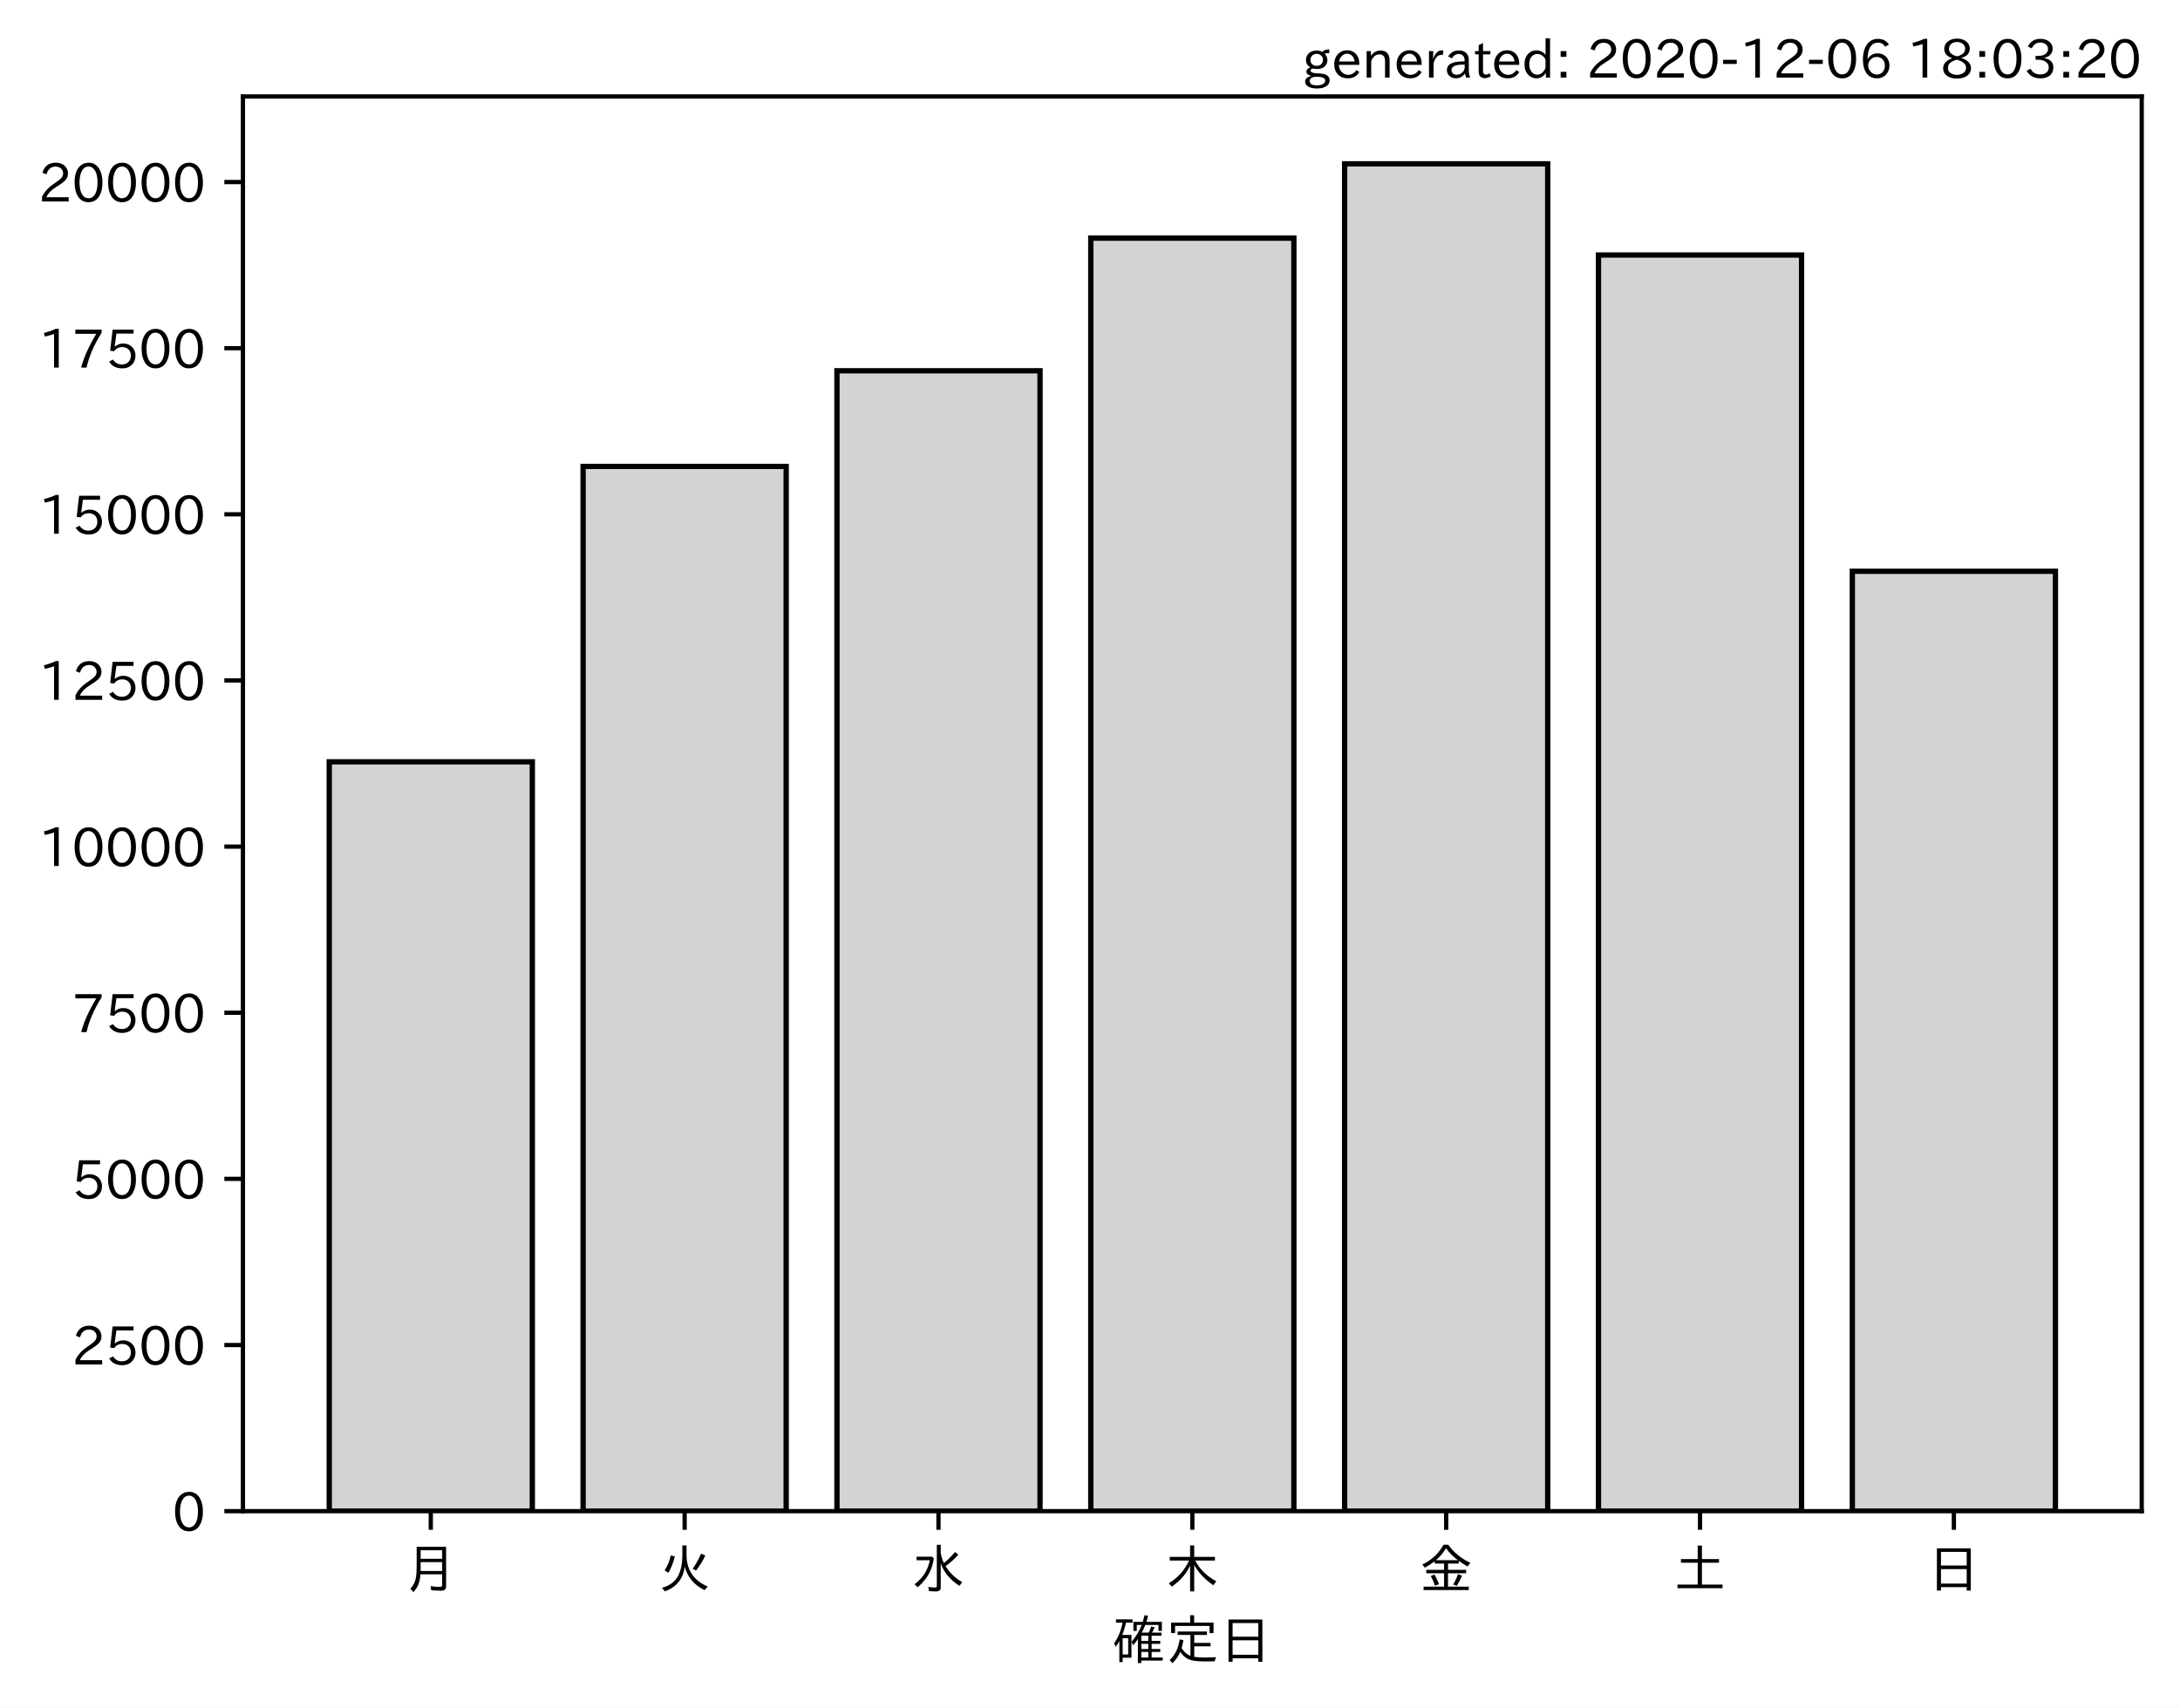
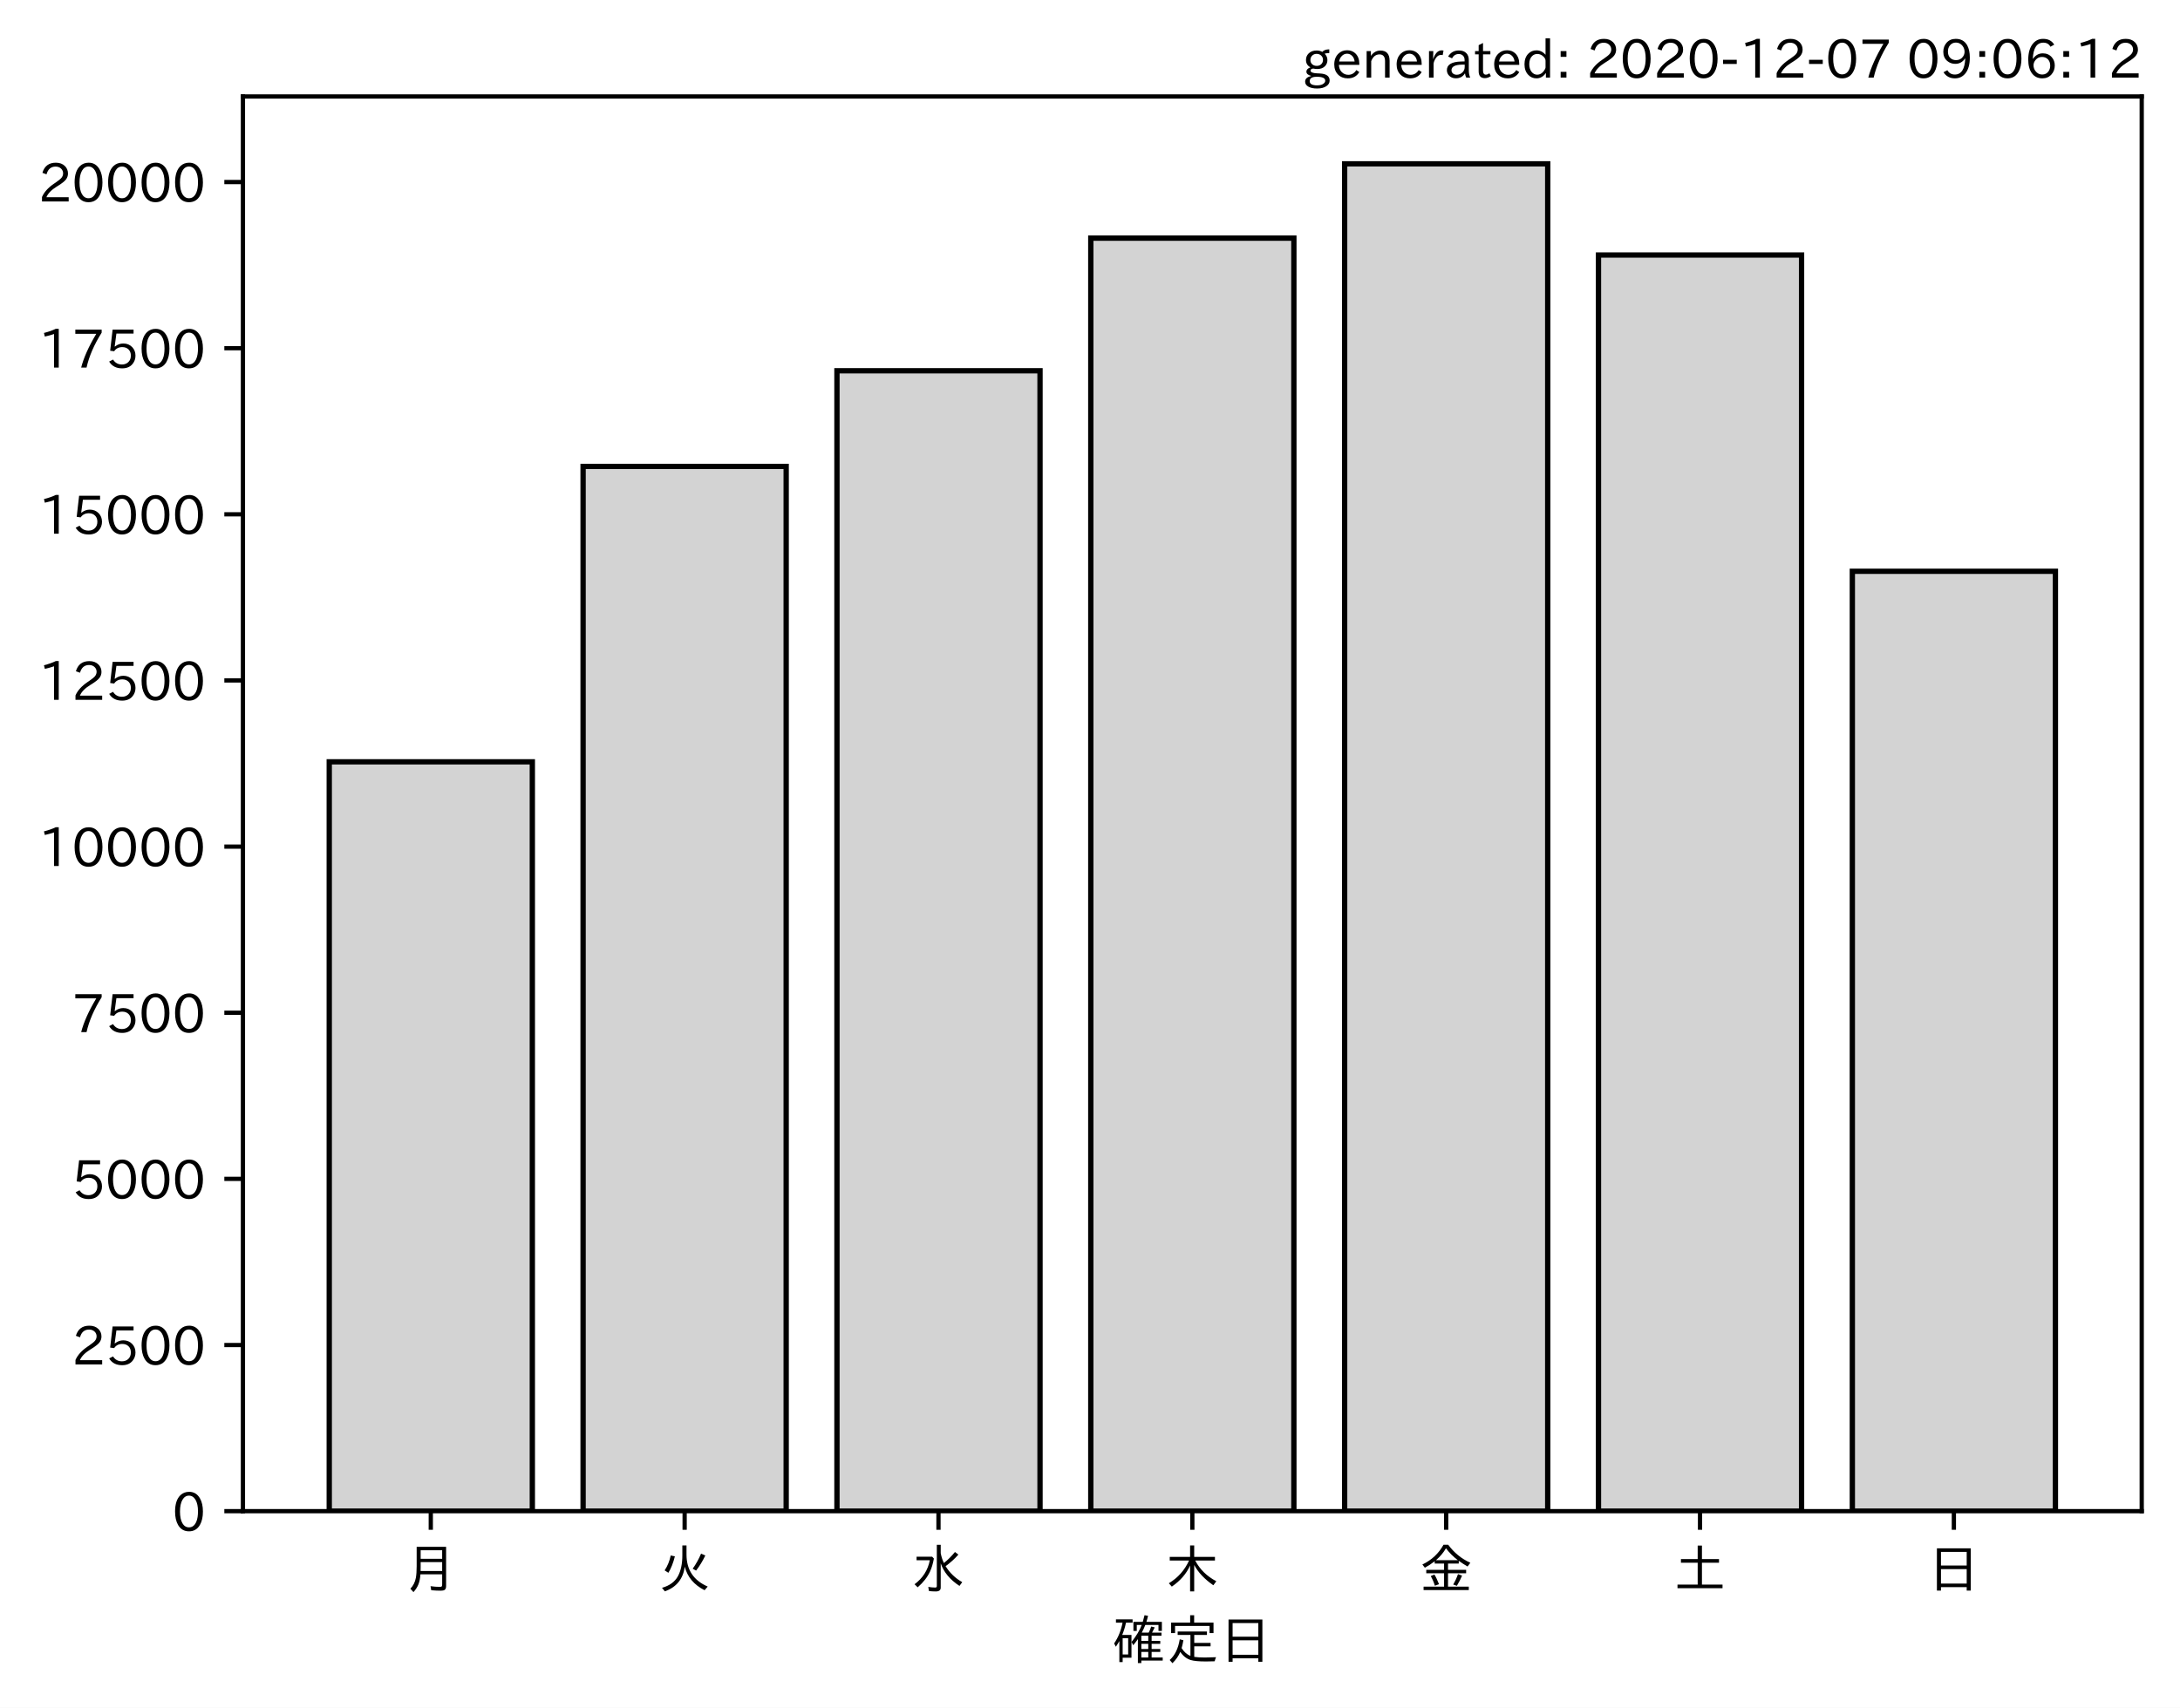
<svg xmlns="http://www.w3.org/2000/svg" xmlns:xlink="http://www.w3.org/1999/xlink" height="321.24pt" version="1.1" viewBox="0 0 410.012 321.24" width="410.012pt">
  <defs>
    <style type="text/css">*{stroke-linecap:butt;stroke-linejoin:round;}</style>
  </defs>
  <g id="figure_1">
    <g id="patch_1">
      <path d="M 0 321.24  L 410.012 321.24  L 410.012 0  L 0 0  z " style="fill:#ffffff;" />
    </g>
    <g id="axes_1">
      <g id="patch_2">
        <path d="M 45.692 284.259  L 402.812 284.259  L 402.812 18.147  L 45.692 18.147  z " style="fill:#ffffff;" />
      </g>
      <g id="patch_3">
-         <path clip-path="url(#pd0d0de3aec)" d="M 61.925 284.259  L 100.12 284.259  L 100.12 143.3  L 61.925 143.3  z " style="fill:#d3d3d3;stroke:#000000;stroke-linejoin:miter;" />
+         <path clip-path="url(#pd3ea496701)" d="M 61.925 284.259  L 100.12 284.259  L 100.12 143.3  L 61.925 143.3  z " style="fill:#d3d3d3;stroke:#000000;stroke-linejoin:miter;" />
      </g>
      <g id="patch_4">
-         <path clip-path="url(#pd0d0de3aec)" d="M 109.668 284.259  L 147.863 284.259  L 147.863 87.734  L 109.668 87.734  z " style="fill:#d3d3d3;stroke:#000000;stroke-linejoin:miter;" />
+         <path clip-path="url(#pd3ea496701)" d="M 109.668 284.259  L 147.863 284.259  L 147.863 87.734  L 109.668 87.734  z " style="fill:#d3d3d3;stroke:#000000;stroke-linejoin:miter;" />
      </g>
      <g id="patch_5">
-         <path clip-path="url(#pd0d0de3aec)" d="M 157.412 284.259  L 195.606 284.259  L 195.606 69.746  L 157.412 69.746  z " style="fill:#d3d3d3;stroke:#000000;stroke-linejoin:miter;" />
+         <path clip-path="url(#pd3ea496701)" d="M 157.412 284.259  L 195.606 284.259  L 195.606 69.746  L 157.412 69.746  z " style="fill:#d3d3d3;stroke:#000000;stroke-linejoin:miter;" />
      </g>
      <g id="patch_6">
-         <path clip-path="url(#pd0d0de3aec)" d="M 205.155 284.259  L 243.35 284.259  L 243.35 44.794  L 205.155 44.794  z " style="fill:#d3d3d3;stroke:#000000;stroke-linejoin:miter;" />
+         <path clip-path="url(#pd3ea496701)" d="M 205.155 284.259  L 243.35 284.259  L 243.35 44.794  L 205.155 44.794  z " style="fill:#d3d3d3;stroke:#000000;stroke-linejoin:miter;" />
      </g>
      <g id="patch_7">
-         <path clip-path="url(#pd0d0de3aec)" d="M 252.898 284.259  L 291.093 284.259  L 291.093 30.819  L 252.898 30.819  z " style="fill:#d3d3d3;stroke:#000000;stroke-linejoin:miter;" />
+         <path clip-path="url(#pd3ea496701)" d="M 252.898 284.259  L 291.093 284.259  L 291.093 30.819  L 252.898 30.819  z " style="fill:#d3d3d3;stroke:#000000;stroke-linejoin:miter;" />
      </g>
      <g id="patch_8">
-         <path clip-path="url(#pd0d0de3aec)" d="M 300.641 284.259  L 338.836 284.259  L 338.836 47.97  L 300.641 47.97  z " style="fill:#d3d3d3;stroke:#000000;stroke-linejoin:miter;" />
+         <path clip-path="url(#pd3ea496701)" d="M 300.641 284.259  L 338.836 284.259  L 338.836 47.97  L 300.641 47.97  z " style="fill:#d3d3d3;stroke:#000000;stroke-linejoin:miter;" />
      </g>
      <g id="patch_9">
-         <path clip-path="url(#pd0d0de3aec)" d="M 348.385 284.259  L 386.579 284.259  L 386.579 107.461  L 348.385 107.461  z " style="fill:#d3d3d3;stroke:#000000;stroke-linejoin:miter;" />
+         <path clip-path="url(#pd3ea496701)" d="M 348.385 284.259  L 386.579 284.259  L 386.579 107.461  L 348.385 107.461  z " style="fill:#d3d3d3;stroke:#000000;stroke-linejoin:miter;" />
      </g>
      <g id="matplotlib.axis_1">
        <g id="xtick_1">
          <g id="line2d_1">
            <defs>
-               <path d="M 0 0  L 0 3.5  " id="mcc93e8aebf" style="stroke:#000000;stroke-width:0.8;" />
+               <path d="M 0 0  L 0 3.5  " id="m5417c9e8a4" style="stroke:#000000;stroke-width:0.8;" />
            </defs>
            <g>
-               <use style="stroke:#000000;stroke-width:0.8;" x="81.022" xlink:href="#mcc93e8aebf" y="284.259" />
+               <use style="stroke:#000000;stroke-width:0.8;" x="81.022" xlink:href="#m5417c9e8a4" y="284.259" />
            </g>
          </g>
          <g id="text_1">
            <g transform="translate(76.02224 298.7493)scale(0.1 -0.1)">
              <defs>
                <path d="M 78.812 77.875  L 78.812 4  Q 78.812 -1.219 76.078 -3.172  Q 73.969 -4.688 68.797 -4.688  Q 60.844 -4.688 50.828 -3.859  L 49.516 3.812  Q 58.594 2.484 67.094 2.484  Q 70.359 2.484 71.047 4.109  Q 71.391 4.891 71.391 6.844  L 71.391 26.125  L 30.516 26.125  Q 29.781 14.938 26.812 7.422  Q 24.031 0.094 17.438 -7.375  L 11.625 -0.984  Q 19.672 7.422 21.922 19.438  Q 23.438 27.688 23.438 41.406  L 23.438 77.875  z M 30.953 71.391  L 30.953 55.328  L 71.391 55.328  L 71.391 71.391  z M 30.953 49.125  L 30.953 39.938  Q 30.953 35.75 30.859 33.547  L 30.859 32.328  L 71.391 32.328  L 71.391 49.125  z " id="IPAexGothic-26376" />
              </defs>
              <use xlink:href="#IPAexGothic-26376" />
            </g>
          </g>
        </g>
        <g id="xtick_2">
          <g id="line2d_2">
            <g>
-               <use style="stroke:#000000;stroke-width:0.8;" x="128.766" xlink:href="#mcc93e8aebf" y="284.259" />
+               <use style="stroke:#000000;stroke-width:0.8;" x="128.766" xlink:href="#m5417c9e8a4" y="284.259" />
            </g>
          </g>
          <g id="text_2">
            <g transform="translate(123.7656 298.7493)scale(0.1 -0.1)">
              <defs>
                <path d="M 53.516 80.422  L 53.516 63.188  Q 53.516 20.359 93.406 3.078  L 87.5 -3.812  Q 57.672 11.328 50.297 40.375  Q 45.359 5.672 12.797 -5.906  L 7.422 0.688  Q 28.859 6.844 37.406 22.609  Q 45.703 37.844 45.703 62.016  L 45.703 80.422  z M 12.406 33.5  Q 20.703 46.141 23.828 61.531  L 31.641 59.906  Q 27 41.312 19.438 29  z M 65.141 36.625  Q 74.656 50.047 80.906 64.984  L 88.922 61.531  Q 81.109 45.406 71.531 33.109  z " id="IPAexGothic-28779" />
              </defs>
              <use xlink:href="#IPAexGothic-28779" />
            </g>
          </g>
        </g>
        <g id="xtick_3">
          <g id="line2d_3">
            <g>
-               <use style="stroke:#000000;stroke-width:0.8;" x="176.509" xlink:href="#mcc93e8aebf" y="284.259" />
+               <use style="stroke:#000000;stroke-width:0.8;" x="176.509" xlink:href="#m5417c9e8a4" y="284.259" />
            </g>
          </g>
          <g id="text_3">
            <g transform="translate(171.5089 298.7493)scale(0.1 -0.1)">
              <defs>
                <path d="M 54.203 65.922  Q 56.156 55.562 60.203 47.312  Q 71.578 56.453 81 68.109  L 87.406 63.188  Q 77.25 51.516 63.375 41.406  Q 75 22.609 94.672 11.375  L 89.5 4.297  Q 62.75 21.781 54.203 46.781  L 54.203 0.984  Q 54.203 -6.109 44.875 -6.109  Q 38.812 -6.109 32.172 -5.422  L 30.766 2.391  Q 38.422 1.219 44 1.219  Q 46.875 1.219 46.875 4.109  L 46.875 81.688  L 54.203 81.688  z M 8.797 59.281  L 38.094 59.281  L 41.359 55.766  Q 38.672 41.219 34.078 31.297  Q 26.656 15.375 10.891 1.703  L 4.984 7.422  Q 28.266 24.656 33.688 52.594  L 8.797 52.594  z " id="IPAexGothic-27700" />
              </defs>
              <use xlink:href="#IPAexGothic-27700" />
            </g>
          </g>
        </g>
        <g id="xtick_4">
          <g id="line2d_4">
            <g>
-               <use style="stroke:#000000;stroke-width:0.8;" x="224.252" xlink:href="#mcc93e8aebf" y="284.259" />
+               <use style="stroke:#000000;stroke-width:0.8;" x="224.252" xlink:href="#m5417c9e8a4" y="284.259" />
            </g>
          </g>
          <g id="text_4">
            <g transform="translate(219.2522 298.7493)scale(0.1 -0.1)">
              <defs>
                <path d="M 55.422 52  Q 68.5 27 95.125 13.094  L 89.5 5.516  Q 64.594 22.797 53.516 43.703  L 53.516 -6  L 45.797 -6  L 45.797 42.672  Q 35.5 19.578 11.422 2.984  L 5.812 9.281  Q 31.453 24.75 43.797 52  L 7.516 52  L 7.516 58.891  L 45.797 58.891  L 45.797 80.469  L 53.516 80.469  L 53.516 58.891  L 92.531 58.891  L 92.531 52  z " id="IPAexGothic-26408" />
              </defs>
              <use xlink:href="#IPAexGothic-26408" />
            </g>
          </g>
        </g>
        <g id="xtick_5">
          <g id="line2d_5">
            <g>
-               <use style="stroke:#000000;stroke-width:0.8;" x="271.996" xlink:href="#mcc93e8aebf" y="284.259" />
+               <use style="stroke:#000000;stroke-width:0.8;" x="271.996" xlink:href="#m5417c9e8a4" y="284.259" />
            </g>
          </g>
          <g id="text_5">
            <g transform="translate(266.9955 298.7493)scale(0.1 -0.1)">
              <defs>
                <path d="M 53.469 46.391  L 53.469 34.516  L 87.547 34.516  L 87.547 28.125  L 53.469 28.125  L 53.469 2.984  L 92.531 2.984  L 92.531 -3.516  L 7.516 -3.516  L 7.516 2.984  L 46.047 2.984  L 46.047 28.125  L 12.547 28.125  L 12.547 34.516  L 46.047 34.516  L 46.047 46.391  L 28.422 46.391  L 28.422 50.688  Q 19.734 43.891 9.906 38.531  L 5.219 44.578  Q 31.344 56.984 45.016 81.781  L 53.766 81.781  Q 70.359 59.234 95.453 47.797  L 90.234 40.828  Q 81.547 45.844 73.641 51.469  L 73.641 46.391  z M 72.016 52.688  Q 59.078 62.406 49.562 75.094  Q 42.828 63.141 30.812 52.688  z M 28.719 4.688  Q 26.078 13.719 21 22.797  L 27.875 25.688  Q 31.938 19.188 36.531 7.516  z M 63.188 6.891  Q 68.797 16.406 72.219 26.516  L 79.891 23.578  Q 75.922 14.156 70.125 4.5  z " id="IPAexGothic-37329" />
              </defs>
              <use xlink:href="#IPAexGothic-37329" />
            </g>
          </g>
        </g>
        <g id="xtick_6">
          <g id="line2d_6">
            <g>
-               <use style="stroke:#000000;stroke-width:0.8;" x="319.739" xlink:href="#mcc93e8aebf" y="284.259" />
+               <use style="stroke:#000000;stroke-width:0.8;" x="319.739" xlink:href="#m5417c9e8a4" y="284.259" />
            </g>
          </g>
          <g id="text_6">
            <g transform="translate(314.7388 298.7493)scale(0.1 -0.1)">
              <defs>
                <path d="M 45.609 54.781  L 45.609 80.172  L 53.609 80.172  L 53.609 54.781  L 85.688 54.781  L 85.688 47.906  L 53.609 47.906  L 53.609 6.781  L 92.328 6.781  L 92.328 0  L 7.625 0  L 7.625 6.781  L 45.609 6.781  L 45.609 47.906  L 14.109 47.906  L 14.109 54.781  z " id="IPAexGothic-22303" />
              </defs>
              <use xlink:href="#IPAexGothic-22303" />
            </g>
          </g>
        </g>
        <g id="xtick_7">
          <g id="line2d_7">
            <g>
-               <use style="stroke:#000000;stroke-width:0.8;" x="367.482" xlink:href="#mcc93e8aebf" y="284.259" />
+               <use style="stroke:#000000;stroke-width:0.8;" x="367.482" xlink:href="#m5417c9e8a4" y="284.259" />
            </g>
          </g>
          <g id="text_7">
            <g transform="translate(362.4821 298.7493)scale(0.1 -0.1)">
              <defs>
                <path d="M 81.734 75  L 81.734 -4.5  L 74.125 -4.5  L 74.125 2  L 25.734 2  L 25.734 -4.5  L 18.109 -4.5  L 18.109 75  z M 25.734 68.312  L 25.734 42.672  L 74.125 42.672  L 74.125 68.312  z M 25.734 35.891  L 25.734 8.688  L 74.125 8.688  L 74.125 35.891  z " id="IPAexGothic-26085" />
              </defs>
              <use xlink:href="#IPAexGothic-26085" />
            </g>
          </g>
        </g>
        <g id="text_8">
          <g transform="translate(209.2522 312.1399)scale(0.1 -0.1)">
            <defs>
              <path d="M 67.922 50.297  Q 70.562 55.281 72.609 61.812  L 79.297 60.203  Q 76.172 53.609 74.219 50.297  L 92 50.297  L 92 44.484  L 73.438 44.484  L 73.438 34.719  L 89.703 34.719  L 89.703 29.203  L 73.438 29.203  L 73.438 19.531  L 89.703 19.531  L 89.703 14.016  L 73.438 14.016  L 73.438 3.609  L 94.281 3.609  L 94.281 -2.203  L 54.109 -2.203  L 54.109 -6.984  L 47.609 -6.984  L 47.609 38.188  Q 43.062 31.547 38.812 26.609  L 35.688 32.812  Q 49.359 49.953 54.781 64.797  L 45.516 64.797  L 45.516 53.516  L 39.203 53.516  L 39.203 70.609  L 56.781 70.609  Q 58.594 76.609 60.109 83.109  L 66.703 81.891  Q 65.234 75.531 63.625 70.609  L 92.719 70.609  L 92.719 53.516  L 86.328 53.516  L 86.328 64.797  L 61.531 64.797  Q 58.547 56.984 54.891 50.297  z M 67.141 44.484  L 54.109 44.484  L 54.109 34.719  L 67.141 34.719  z M 67.141 29.203  L 54.109 29.203  L 54.109 19.531  L 67.141 19.531  z M 67.141 14.016  L 54.109 14.016  L 54.109 3.609  L 67.141 3.609  z M 18.109 46  L 35.547 46  L 35.547 3.078  L 18.953 3.078  L 18.953 -5.125  L 12.75 -5.125  L 12.75 34.469  Q 10.156 29.734 6.156 23.781  L 2.938 29.984  Q 14.547 47.078 18.75 69  L 6.344 69  L 6.344 75.297  L 37.641 75.297  L 37.641 69  L 25.25 69  L 24.953 68.016  Q 22.75 57.234 18.109 46  z M 18.953 39.891  L 18.953 9.188  L 29.344 9.188  L 29.344 39.891  z " id="IPAexGothic-30906" />
              <path d="M 53.609 4.734  Q 61.422 3.516 73.578 3.516  Q 81.109 3.516 94.578 4.109  Q 93.172 0.922 92 -3.562  Q 81.781 -3.906 75.688 -3.906  Q 55.766 -3.906 46.922 -1.219  Q 35.297 2.391 27.344 14.109  Q 22.516 2.547 12.594 -7.172  L 7.422 -1.172  Q 22.125 11.859 26.312 37.797  L 33.203 35.984  Q 31.734 27.438 29.828 21.188  Q 36.531 10.594 46.438 6.5  L 46.438 46  L 22.406 46  L 22.406 52.391  L 77.484 52.391  L 77.484 46  L 53.609 46  L 53.609 31  L 84.328 31  L 84.328 24.516  L 53.609 24.516  z M 53.422 69.188  L 89.844 69.188  L 89.844 49.469  L 82.422 49.469  L 82.422 62.891  L 17.531 62.891  L 17.531 49.469  L 10.109 49.469  L 10.109 69.188  L 45.906 69.188  L 45.906 83.016  L 53.422 83.016  z " id="IPAexGothic-23450" />
            </defs>
            <use xlink:href="#IPAexGothic-30906" />
            <use x="100" xlink:href="#IPAexGothic-23450" />
            <use x="200" xlink:href="#IPAexGothic-26085" />
          </g>
        </g>
      </g>
      <g id="matplotlib.axis_2">
        <g id="ytick_1">
          <g id="line2d_8">
            <defs>
-               <path d="M 0 0  L -3.5 0  " id="mfcc6c434d5" style="stroke:#000000;stroke-width:0.8;" />
+               <path d="M 0 0  L -3.5 0  " id="m51586dc9e7" style="stroke:#000000;stroke-width:0.8;" />
            </defs>
            <g>
-               <use style="stroke:#000000;stroke-width:0.8;" x="45.692" xlink:href="#mfcc6c434d5" y="284.259" />
+               <use style="stroke:#000000;stroke-width:0.8;" x="45.692" xlink:href="#m51586dc9e7" y="284.259" />
            </g>
          </g>
          <g id="text_9">
            <g transform="translate(32.39375 288.0039)scale(0.1 -0.1)">
              <defs>
                <path d="M 31.844 73.828  Q 45.016 73.828 52.094 61.625  Q 57.719 51.953 57.719 36.625  Q 57.719 21.438 52.094 11.578  Q 45.125 -0.484 31.5 -0.484  Q 17.922 -0.484 10.938 11.578  Q 5.328 21.438 5.328 36.719  Q 5.328 58.016 15.625 67.719  Q 22.172 73.828 31.844 73.828  z M 31.5 66.656  Q 23.688 66.656 19.188 58.734  Q 14.594 50.734 14.594 36.625  Q 14.594 22.75 19.094 14.797  Q 23.641 6.984 31.5 6.984  Q 40.922 6.984 45.453 18.016  Q 48.438 25.344 48.438 37.109  Q 48.438 50.875 43.844 58.734  Q 39.203 66.656 31.5 66.656  z " id="IPAexGothic-48" />
              </defs>
              <use xlink:href="#IPAexGothic-48" />
            </g>
          </g>
        </g>
        <g id="ytick_2">
          <g id="line2d_9">
            <g>
-               <use style="stroke:#000000;stroke-width:0.8;" x="45.692" xlink:href="#mfcc6c434d5" y="253.007" />
+               <use style="stroke:#000000;stroke-width:0.8;" x="45.692" xlink:href="#m51586dc9e7" y="253.007" />
            </g>
          </g>
          <g id="text_10">
            <g transform="translate(13.49844 256.7521)scale(0.1 -0.1)">
              <defs>
                <path d="M 57.172 0.984  L 6.984 0.984  L 6.984 9.281  Q 12.891 23.047 29.594 34.422  L 32.375 36.281  Q 40.922 42.141 43.609 45.406  Q 46.688 49.266 46.688 53.812  Q 46.688 58.938 43.062 62.547  Q 39.062 66.547 32.562 66.547  Q 19.531 66.547 15.484 52  L 7.766 54.781  Q 13.328 73.828 33.062 73.828  Q 43.844 73.828 50.25 67.438  Q 55.859 61.672 55.859 53.516  Q 55.859 47.469 52.25 42.531  Q 48.922 37.75 36.969 30.281  L 34.859 29  Q 19.625 19.578 15.281 8.891  L 57.172 8.891  z " id="IPAexGothic-50" />
                <path d="M 18.406 40.672  Q 25.531 46.297 33.938 46.297  Q 44 46.297 50.641 39.5  Q 56.844 33.016 56.844 23.391  Q 56.844 14.656 51.516 8.016  Q 44.828 -0.484 31.734 -0.484  Q 14.984 -0.484 7.328 12.25  L 14.656 16.062  Q 20.453 6.781 31.453 6.781  Q 38.531 6.781 43.266 11.188  Q 48.141 15.828 48.141 23.484  Q 48.141 30.719 43.844 35.016  Q 39.359 39.5 32.125 39.5  Q 21.969 39.5 16.75 31.688  L 9.234 32.672  L 13.812 72.406  L 53.219 72.406  L 53.219 64.891  L 20.953 64.891  L 17.719 40.672  z " id="IPAexGothic-53" />
              </defs>
              <use xlink:href="#IPAexGothic-50" />
              <use x="62.988" xlink:href="#IPAexGothic-53" />
              <use x="125.977" xlink:href="#IPAexGothic-48" />
              <use x="188.965" xlink:href="#IPAexGothic-48" />
            </g>
          </g>
        </g>
        <g id="ytick_3">
          <g id="line2d_10">
            <g>
-               <use style="stroke:#000000;stroke-width:0.8;" x="45.692" xlink:href="#mfcc6c434d5" y="221.755" />
+               <use style="stroke:#000000;stroke-width:0.8;" x="45.692" xlink:href="#m51586dc9e7" y="221.755" />
            </g>
          </g>
          <g id="text_11">
            <g transform="translate(13.49844 225.5002)scale(0.1 -0.1)">
              <use xlink:href="#IPAexGothic-53" />
              <use x="62.988" xlink:href="#IPAexGothic-48" />
              <use x="125.977" xlink:href="#IPAexGothic-48" />
              <use x="188.965" xlink:href="#IPAexGothic-48" />
            </g>
          </g>
        </g>
        <g id="ytick_4">
          <g id="line2d_11">
            <g>
-               <use style="stroke:#000000;stroke-width:0.8;" x="45.692" xlink:href="#mfcc6c434d5" y="190.503" />
+               <use style="stroke:#000000;stroke-width:0.8;" x="45.692" xlink:href="#m51586dc9e7" y="190.503" />
            </g>
          </g>
          <g id="text_12">
            <g transform="translate(13.49844 194.2484)scale(0.1 -0.1)">
              <defs>
                <path d="M 56.203 66.609  Q 34.969 32.906 27.781 0.984  L 17.672 0.984  Q 24.703 28.656 46.094 64.5  L 6.688 64.5  L 6.688 72.406  L 56.203 72.406  z " id="IPAexGothic-55" />
              </defs>
              <use xlink:href="#IPAexGothic-55" />
              <use x="62.988" xlink:href="#IPAexGothic-53" />
              <use x="125.977" xlink:href="#IPAexGothic-48" />
              <use x="188.965" xlink:href="#IPAexGothic-48" />
            </g>
          </g>
        </g>
        <g id="ytick_5">
          <g id="line2d_12">
            <g>
-               <use style="stroke:#000000;stroke-width:0.8;" x="45.692" xlink:href="#mfcc6c434d5" y="159.251" />
+               <use style="stroke:#000000;stroke-width:0.8;" x="45.692" xlink:href="#m51586dc9e7" y="159.251" />
            </g>
          </g>
          <g id="text_13">
            <g transform="translate(7.2 162.9965)scale(0.1 -0.1)">
              <defs>
                <path d="M 38.484 0.984  L 29.688 0.984  L 29.688 64.109  Q 21.438 61.281 12.312 59.328  L 10.688 66.109  Q 23.734 69.391 32.906 73.922  L 38.484 73.922  z " id="IPAexGothic-49" />
              </defs>
              <use xlink:href="#IPAexGothic-49" />
              <use x="62.988" xlink:href="#IPAexGothic-48" />
              <use x="125.977" xlink:href="#IPAexGothic-48" />
              <use x="188.965" xlink:href="#IPAexGothic-48" />
              <use x="251.953" xlink:href="#IPAexGothic-48" />
            </g>
          </g>
        </g>
        <g id="ytick_6">
          <g id="line2d_13">
            <g>
-               <use style="stroke:#000000;stroke-width:0.8;" x="45.692" xlink:href="#mfcc6c434d5" y="127.999" />
+               <use style="stroke:#000000;stroke-width:0.8;" x="45.692" xlink:href="#m51586dc9e7" y="127.999" />
            </g>
          </g>
          <g id="text_14">
            <g transform="translate(7.2 131.7447)scale(0.1 -0.1)">
              <use xlink:href="#IPAexGothic-49" />
              <use x="62.988" xlink:href="#IPAexGothic-50" />
              <use x="125.977" xlink:href="#IPAexGothic-53" />
              <use x="188.965" xlink:href="#IPAexGothic-48" />
              <use x="251.953" xlink:href="#IPAexGothic-48" />
            </g>
          </g>
        </g>
        <g id="ytick_7">
          <g id="line2d_14">
            <g>
-               <use style="stroke:#000000;stroke-width:0.8;" x="45.692" xlink:href="#mfcc6c434d5" y="96.748" />
+               <use style="stroke:#000000;stroke-width:0.8;" x="45.692" xlink:href="#m51586dc9e7" y="96.748" />
            </g>
          </g>
          <g id="text_15">
            <g transform="translate(7.2 100.4928)scale(0.1 -0.1)">
              <use xlink:href="#IPAexGothic-49" />
              <use x="62.988" xlink:href="#IPAexGothic-53" />
              <use x="125.977" xlink:href="#IPAexGothic-48" />
              <use x="188.965" xlink:href="#IPAexGothic-48" />
              <use x="251.953" xlink:href="#IPAexGothic-48" />
            </g>
          </g>
        </g>
        <g id="ytick_8">
          <g id="line2d_15">
            <g>
-               <use style="stroke:#000000;stroke-width:0.8;" x="45.692" xlink:href="#mfcc6c434d5" y="65.496" />
+               <use style="stroke:#000000;stroke-width:0.8;" x="45.692" xlink:href="#m51586dc9e7" y="65.496" />
            </g>
          </g>
          <g id="text_16">
            <g transform="translate(7.2 69.24099)scale(0.1 -0.1)">
              <use xlink:href="#IPAexGothic-49" />
              <use x="62.988" xlink:href="#IPAexGothic-55" />
              <use x="125.977" xlink:href="#IPAexGothic-53" />
              <use x="188.965" xlink:href="#IPAexGothic-48" />
              <use x="251.953" xlink:href="#IPAexGothic-48" />
            </g>
          </g>
        </g>
        <g id="ytick_9">
          <g id="line2d_16">
            <g>
-               <use style="stroke:#000000;stroke-width:0.8;" x="45.692" xlink:href="#mfcc6c434d5" y="34.244" />
+               <use style="stroke:#000000;stroke-width:0.8;" x="45.692" xlink:href="#m51586dc9e7" y="34.244" />
            </g>
          </g>
          <g id="text_17">
            <g transform="translate(7.2 37.98914)scale(0.1 -0.1)">
              <use xlink:href="#IPAexGothic-50" />
              <use x="62.988" xlink:href="#IPAexGothic-48" />
              <use x="125.977" xlink:href="#IPAexGothic-48" />
              <use x="188.965" xlink:href="#IPAexGothic-48" />
              <use x="251.953" xlink:href="#IPAexGothic-48" />
            </g>
          </g>
        </g>
      </g>
      <g id="patch_10">
        <path d="M 45.692 284.259  L 45.692 18.147  " style="fill:none;stroke:#000000;stroke-linecap:square;stroke-linejoin:miter;stroke-width:0.8;" />
      </g>
      <g id="patch_11">
        <path d="M 402.812 284.259  L 402.812 18.147  " style="fill:none;stroke:#000000;stroke-linecap:square;stroke-linejoin:miter;stroke-width:0.8;" />
      </g>
      <g id="patch_12">
        <path d="M 45.692 284.259  L 402.812 284.259  " style="fill:none;stroke:#000000;stroke-linecap:square;stroke-linejoin:miter;stroke-width:0.8;" />
      </g>
      <g id="patch_13">
        <path d="M 45.692 18.147  L 402.812 18.147  " style="fill:none;stroke:#000000;stroke-linecap:square;stroke-linejoin:miter;stroke-width:0.8;" />
      </g>
    </g>
    <g id="text_18">
      <g transform="translate(244.9169 14.69063)scale(0.1 -0.1)">
        <defs>
          <path d="M 20.797 17.969  Q 15.719 17.531 15.719 14.062  Q 15.719 9.578 27.547 8.984  L 33.297 8.688  Q 51.609 7.766 51.609 -4.594  Q 51.609 -10.938 45.703 -14.984  Q 39.359 -19.578 28.031 -19.578  Q 17.781 -19.578 11.531 -16.062  Q 5.516 -12.641 5.516 -6.688  Q 5.516 1.312 16.797 3.859  L 16.797 4.203  Q 7.906 6.453 7.906 12.156  Q 7.906 17.438 15.531 20.266  Q 7.125 24.609 7.125 34.078  Q 7.125 41.406 12.016 46.297  Q 17.625 51.906 27.156 51.906  Q 33.203 51.906 37.844 49.266  Q 41.406 53.953 50.922 54.109  L 50.922 47.078  Q 44.344 46.922 42.234 45.906  Q 47.406 40.828 47.406 33.891  Q 47.406 27 42.719 22.266  Q 37.5 17.094 28.328 17.094  Q 24.422 17.094 20.797 17.969  z M 27.094 45.609  Q 22.016 45.609 18.703 42.281  Q 15.438 39.016 15.438 34.078  Q 15.438 29.25 18.5 26.312  Q 21.828 23 27.438 23  Q 32.719 23 35.891 26.219  Q 39.109 29.391 39.109 34.422  Q 39.109 39.016 35.891 42.188  Q 32.516 45.609 27.094 45.609  z M 27.391 2.484  Q 14.109 2.484 14.109 -5.719  Q 14.109 -13.672 28.125 -13.672  Q 37.156 -13.672 41.219 -9.469  Q 43.312 -7.516 43.312 -4.891  Q 43.312 2.484 27.391 2.484  z " id="IPAexGothic-103" />
          <path d="M 13.484 24.906  Q 13.922 16.266 18.891 11.281  Q 23.969 6.203 31.203 6.203  Q 40.719 6.203 46.297 15.094  L 51.906 11.375  Q 44.828 -0.484 30.172 -0.484  Q 19.094 -0.484 11.969 6.594  Q 4.781 13.812 4.781 25.641  Q 4.781 38.188 12.312 45.703  Q 19 52.391 29 52.391  Q 38.422 52.391 44.781 46.188  Q 51.906 38.969 51.906 26.906  L 51.906 24.906  z M 43.062 31.203  Q 42.328 37.984 38.281 41.891  Q 34.281 45.906 28.812 45.906  Q 22.469 45.906 17.969 40.484  Q 14.891 36.812 13.969 31.203  z " id="IPAexGothic-101" />
          <path d="M 52 0.984  L 43.406 0.984  L 43.406 31.891  Q 43.406 44.578 32.906 44.578  Q 22.312 44.578 17.391 31.891  L 17.391 0.984  L 8.797 0.984  L 8.797 50.781  L 16.797 50.781  L 16.797 41.797  Q 23.828 51.812 34.719 51.812  Q 52 51.812 52 32.375  z " id="IPAexGothic-110" />
          <path d="M 36.078 51.812  L 34.578 43.266  Q 32.906 43.609 31.594 43.609  Q 25.828 43.609 22.078 38.188  Q 17.391 31.344 17.391 26.172  L 17.391 0.984  L 8.797 0.984  L 8.797 50.781  L 16.891 50.781  L 16.5 35.984  L 16.703 35.984  Q 22.219 52.203 32.766 52.203  Q 34.469 52.203 36.078 51.812  z " id="IPAexGothic-114" />
          <path d="M 49.312 0.984  L 41.75 0.984  Q 39.984 4.734 39.547 8.688  L 39.203 8.688  Q 33.547 -0.391 22.312 -0.391  Q 14.594 -0.391 9.719 4.5  Q 5.422 8.797 5.422 14.984  Q 5.422 30.422 32.031 31.203  L 38.719 31.391  L 38.719 33.984  Q 38.719 39.203 35.75 42.188  Q 32.625 45.312 27.734 45.312  Q 19.344 45.312 15.141 37.156  L 7.719 40.578  Q 14.656 52 27.938 52  Q 37.109 52 42.047 46.875  Q 46.625 42.281 46.625 33.891  L 46.625 15.578  Q 46.625 6.25 49.312 0.984  z M 38.922 25.391  L 33.453 25.297  Q 14.109 24.859 14.109 14.891  Q 14.109 11.375 16.406 9.078  Q 19.234 6.297 23.828 6.297  Q 30.219 6.297 34.906 10.984  Q 38.922 15.141 38.922 21  z " id="IPAexGothic-97" />
          <path d="M 33.203 3.766  Q 27.641 -0.094 21.828 -0.094  Q 10.203 -0.094 10.203 12.984  L 10.203 44.672  L 3.422 44.672  L 3.422 50.781  L 10.203 50.781  L 10.203 61.969  L 18.406 66.062  L 18.406 50.781  L 32.234 50.781  L 32.234 44.672  L 18.406 44.672  L 18.406 14.156  Q 18.406 6.5 23.641 6.5  Q 27.156 6.5 30.328 9.188  z " id="IPAexGothic-116" />
          <path d="M 52.984 0.984  L 45.172 0.984  L 45.172 9.672  Q 38.141 -0.484 27.391 -0.484  Q 18.453 -0.484 12.312 5.812  Q 4.891 13.188 4.891 25.984  Q 4.891 38.531 12.062 45.906  Q 18.266 52.203 27.391 52.203  Q 37.25 52.203 44.484 43.891  L 44.484 74.906  L 52.984 74.906  z M 44.484 20.359  L 44.484 32.766  Q 44.484 37.703 38.375 42.281  Q 34.078 45.406 28.953 45.406  Q 23.188 45.406 19.188 41.406  Q 13.875 36.078 13.875 26.219  Q 13.875 17.328 18.266 11.719  Q 22.516 6.391 28.859 6.391  Q 36.281 6.391 41.5 13.672  Q 44.484 17.719 44.484 20.359  z " id="IPAexGothic-100" />
          <path d="M 21.391 39.984  L 10.5 39.984  L 10.5 50.781  L 21.391 50.781  z M 21.391 0.984  L 10.5 0.984  L 10.5 11.766  L 21.391 11.766  z " id="IPAexGothic-58" />
          <path id="IPAexGothic-32" />
          <path d="M 30.766 26.609  L 4.984 26.609  L 4.984 34.422  L 30.766 34.422  z " id="IPAexGothic-45" />
+           <path d="M 46.625 36.812  Q 39.75 26.812 28.328 26.812  Q 19.578 26.812 13.234 32.125  Q 5.719 38.422 5.719 49.422  Q 5.719 59.578 12.016 66.656  Q 18.453 73.828 29.203 73.828  Q 43.75 73.828 50.641 61.719  Q 55.609 52.781 55.609 38.625  Q 55.609 19.531 47.516 9.188  Q 39.891 -0.484 27.641 -0.484  Q 13.422 -0.484 6.109 10.984  L 13.328 14.891  Q 18.062 6.688 27.391 6.688  Q 45.656 6.688 47.016 36.812  z M 29.5 66.844  Q 22.656 66.844 18.312 61.719  Q 14.406 57.078 14.406 50  Q 14.406 42.828 18.109 38.719  Q 22.406 33.797 29.781 33.797  Q 37.984 33.797 42.625 40.188  Q 45.703 44.484 45.703 49.516  Q 45.703 55.516 42.094 60.359  Q 37.109 66.844 29.5 66.844  z " id="IPAexGothic-57" />
          <path d="M 16.5 36.375  Q 23.578 46.578 34.906 46.578  Q 45.406 46.578 51.812 39.266  Q 57.422 32.906 57.422 23.781  Q 57.422 13.812 51.125 6.781  Q 44.578 -0.484 34.031 -0.484  Q 21.484 -0.484 14.406 9.078  Q 7.516 18.406 7.516 34.812  Q 7.516 53.516 15.828 64.203  Q 23.344 73.828 35.5 73.828  Q 49.859 73.828 56.391 62.891  L 49.219 58.984  Q 45.219 66.656 35.938 66.656  Q 17.484 66.656 16.109 36.375  z M 33.453 39.797  Q 26.312 39.797 21.625 34.469  Q 17.438 29.688 17.438 24.078  Q 17.438 18.062 21.141 13.188  Q 26.125 6.688 33.734 6.688  Q 41.703 6.688 45.953 13.188  Q 48.828 17.625 48.828 23.484  Q 48.828 30.375 45.016 34.812  Q 40.625 39.797 33.453 39.797  z " id="IPAexGothic-54" />
-           <path d="M 39.703 37.891  Q 57.812 31.734 57.812 18.703  Q 57.812 8.453 48.438 3.078  Q 41.609 -0.875 31.5 -0.875  Q 21.344 -0.875 14.5 3.078  Q 5.422 8.297 5.422 18.406  Q 5.422 31.062 22.016 37.203  L 22.016 37.5  Q 7.516 42.719 7.516 54.828  Q 7.516 64.062 15.328 69.625  Q 21.969 74.312 31.547 74.312  Q 42.234 74.312 48.922 68.797  Q 55.516 63.578 55.516 55.719  Q 55.516 42.281 39.703 38.188  z M 31.594 41.016  Q 46.828 44.625 46.828 55.125  Q 46.828 61.188 41.797 64.844  Q 37.703 67.922 31.5 67.922  Q 25.094 67.922 20.797 64.5  Q 16.406 60.891 16.406 55.031  Q 16.406 49.219 21.094 45.703  Q 23.344 43.891 26.906 42.531  Q 31 40.875 31.594 41.016  z M 30.906 34.516  Q 14.406 30.172 14.406 19  Q 14.406 12.109 20.516 8.688  Q 25.094 6.109 31.391 6.109  Q 40.234 6.109 45.016 10.891  Q 48.531 14.406 48.531 19.531  Q 48.531 24.906 43.656 28.906  Q 40.766 31.156 36.719 32.812  Q 31.984 34.719 30.906 34.516  z " id="IPAexGothic-56" />
-           <path d="M 37.203 37.797  Q 54.781 34.625 54.781 19.969  Q 54.781 11.188 48.875 5.562  Q 42.328 -0.484 30.375 -0.484  Q 12.453 -0.484 4.5 13.766  L 11.812 17.672  Q 17.328 6.891 30.281 6.891  Q 37.891 6.891 42.094 10.797  Q 46.094 14.5 46.094 20.172  Q 46.094 26.859 40.094 30.906  Q 34.625 34.578 25.688 34.578  L 21.297 34.578  L 21.297 41.703  L 25.875 41.703  Q 34.859 41.703 39.594 45.125  Q 44.672 48.734 44.672 54.828  Q 44.672 61.469 38.969 64.656  Q 35.297 66.844 30.172 66.844  Q 19.344 66.844 14.109 55.906  L 6.781 59.422  Q 14.016 73.828 30.281 73.828  Q 40.578 73.828 46.969 68.656  Q 53.375 63.578 53.375 55.219  Q 53.375 47.312 47.172 42.281  Q 43.172 39.062 37.203 38.188  z " id="IPAexGothic-51" />
        </defs>
        <use xlink:href="#IPAexGothic-103" />
        <use x="55.518" xlink:href="#IPAexGothic-101" />
        <use x="112.402" xlink:href="#IPAexGothic-110" />
        <use x="172.803" xlink:href="#IPAexGothic-101" />
        <use x="229.688" xlink:href="#IPAexGothic-114" />
        <use x="266.699" xlink:href="#IPAexGothic-97" />
        <use x="321.68" xlink:href="#IPAexGothic-116" />
        <use x="356.299" xlink:href="#IPAexGothic-101" />
        <use x="413.184" xlink:href="#IPAexGothic-100" />
        <use x="475.586" xlink:href="#IPAexGothic-58" />
        <use x="507.568" xlink:href="#IPAexGothic-32" />
        <use x="534.57" xlink:href="#IPAexGothic-50" />
        <use x="597.559" xlink:href="#IPAexGothic-48" />
        <use x="660.547" xlink:href="#IPAexGothic-50" />
        <use x="723.535" xlink:href="#IPAexGothic-48" />
        <use x="786.523" xlink:href="#IPAexGothic-45" />
        <use x="822.314" xlink:href="#IPAexGothic-49" />
        <use x="885.303" xlink:href="#IPAexGothic-50" />
        <use x="948.291" xlink:href="#IPAexGothic-45" />
        <use x="984.082" xlink:href="#IPAexGothic-48" />
-         <use x="1047.07" xlink:href="#IPAexGothic-54" />
+         <use x="1047.07" xlink:href="#IPAexGothic-55" />
        <use x="1110.059" xlink:href="#IPAexGothic-32" />
-         <use x="1137.061" xlink:href="#IPAexGothic-49" />
-         <use x="1200.049" xlink:href="#IPAexGothic-56" />
+         <use x="1137.061" xlink:href="#IPAexGothic-48" />
+         <use x="1200.049" xlink:href="#IPAexGothic-57" />
        <use x="1263.037" xlink:href="#IPAexGothic-58" />
        <use x="1295.02" xlink:href="#IPAexGothic-48" />
-         <use x="1358.008" xlink:href="#IPAexGothic-51" />
+         <use x="1358.008" xlink:href="#IPAexGothic-54" />
        <use x="1420.996" xlink:href="#IPAexGothic-58" />
-         <use x="1452.979" xlink:href="#IPAexGothic-50" />
-         <use x="1515.967" xlink:href="#IPAexGothic-48" />
+         <use x="1452.979" xlink:href="#IPAexGothic-49" />
+         <use x="1515.967" xlink:href="#IPAexGothic-50" />
      </g>
    </g>
  </g>
  <defs>
-     <clipPath id="pd0d0de3aec">
+     <clipPath id="pd3ea496701">
      <rect height="266.112" width="357.12" x="45.692" y="18.147" />
    </clipPath>
  </defs>
</svg>
